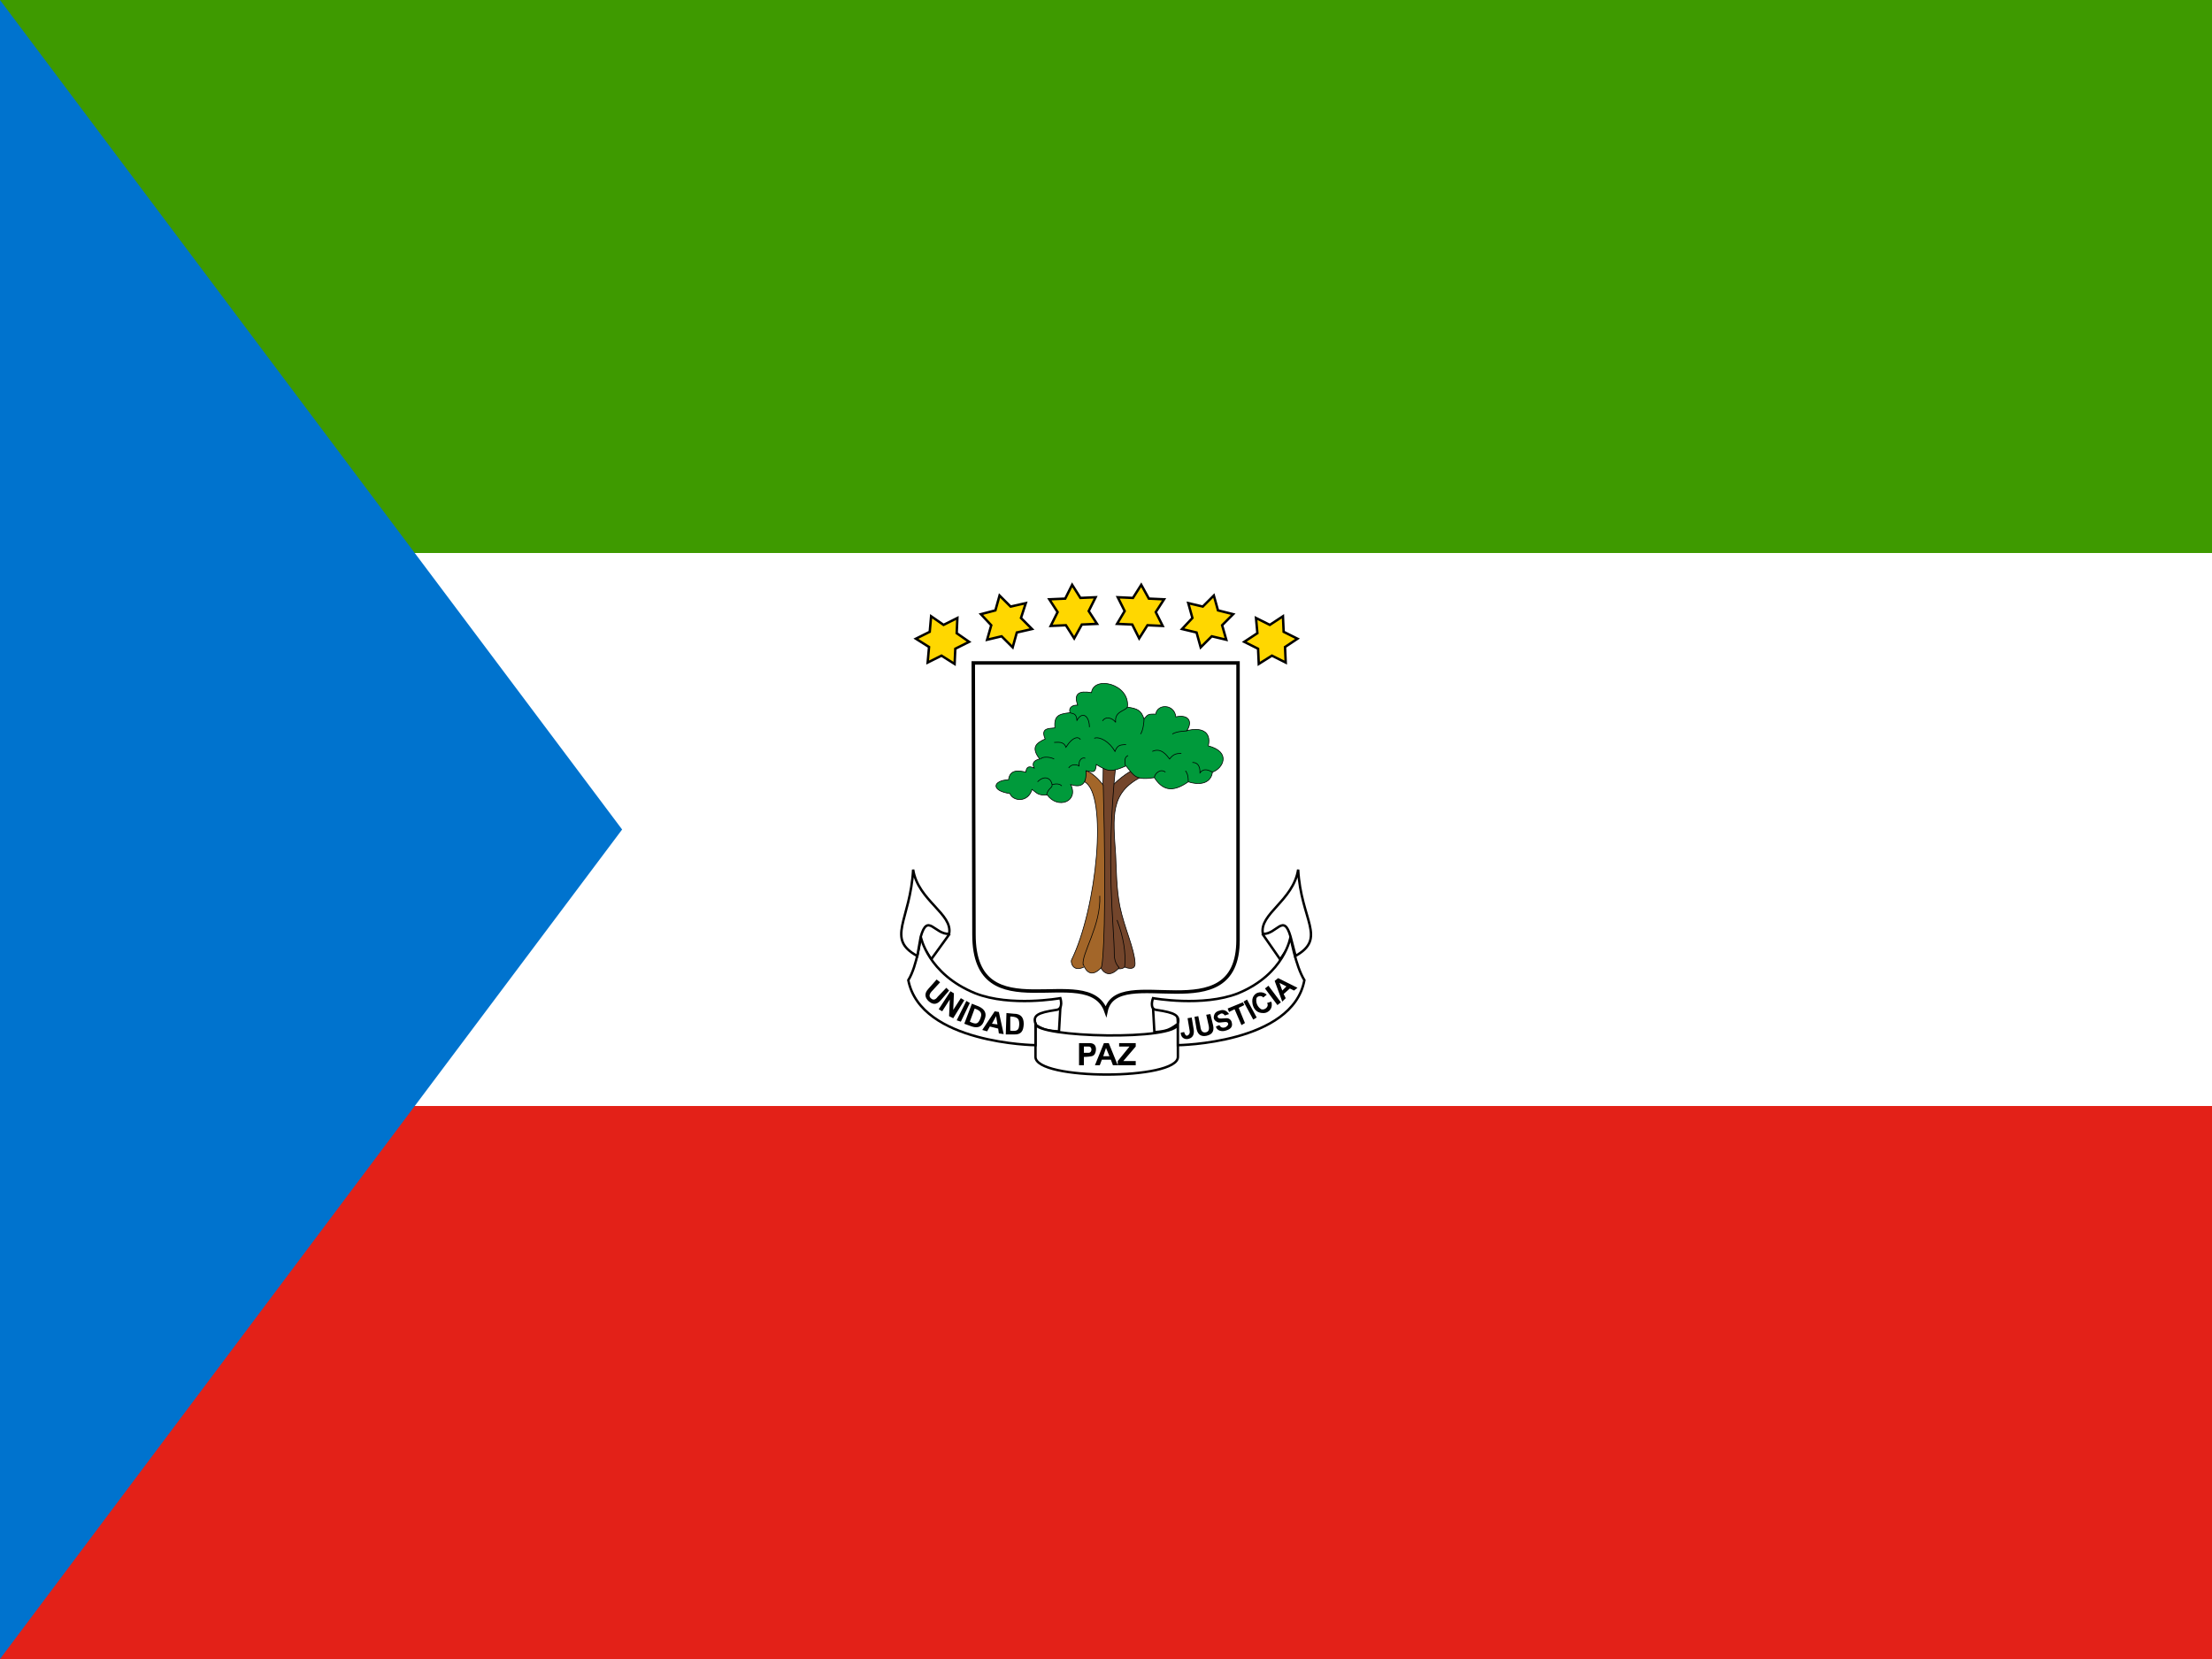
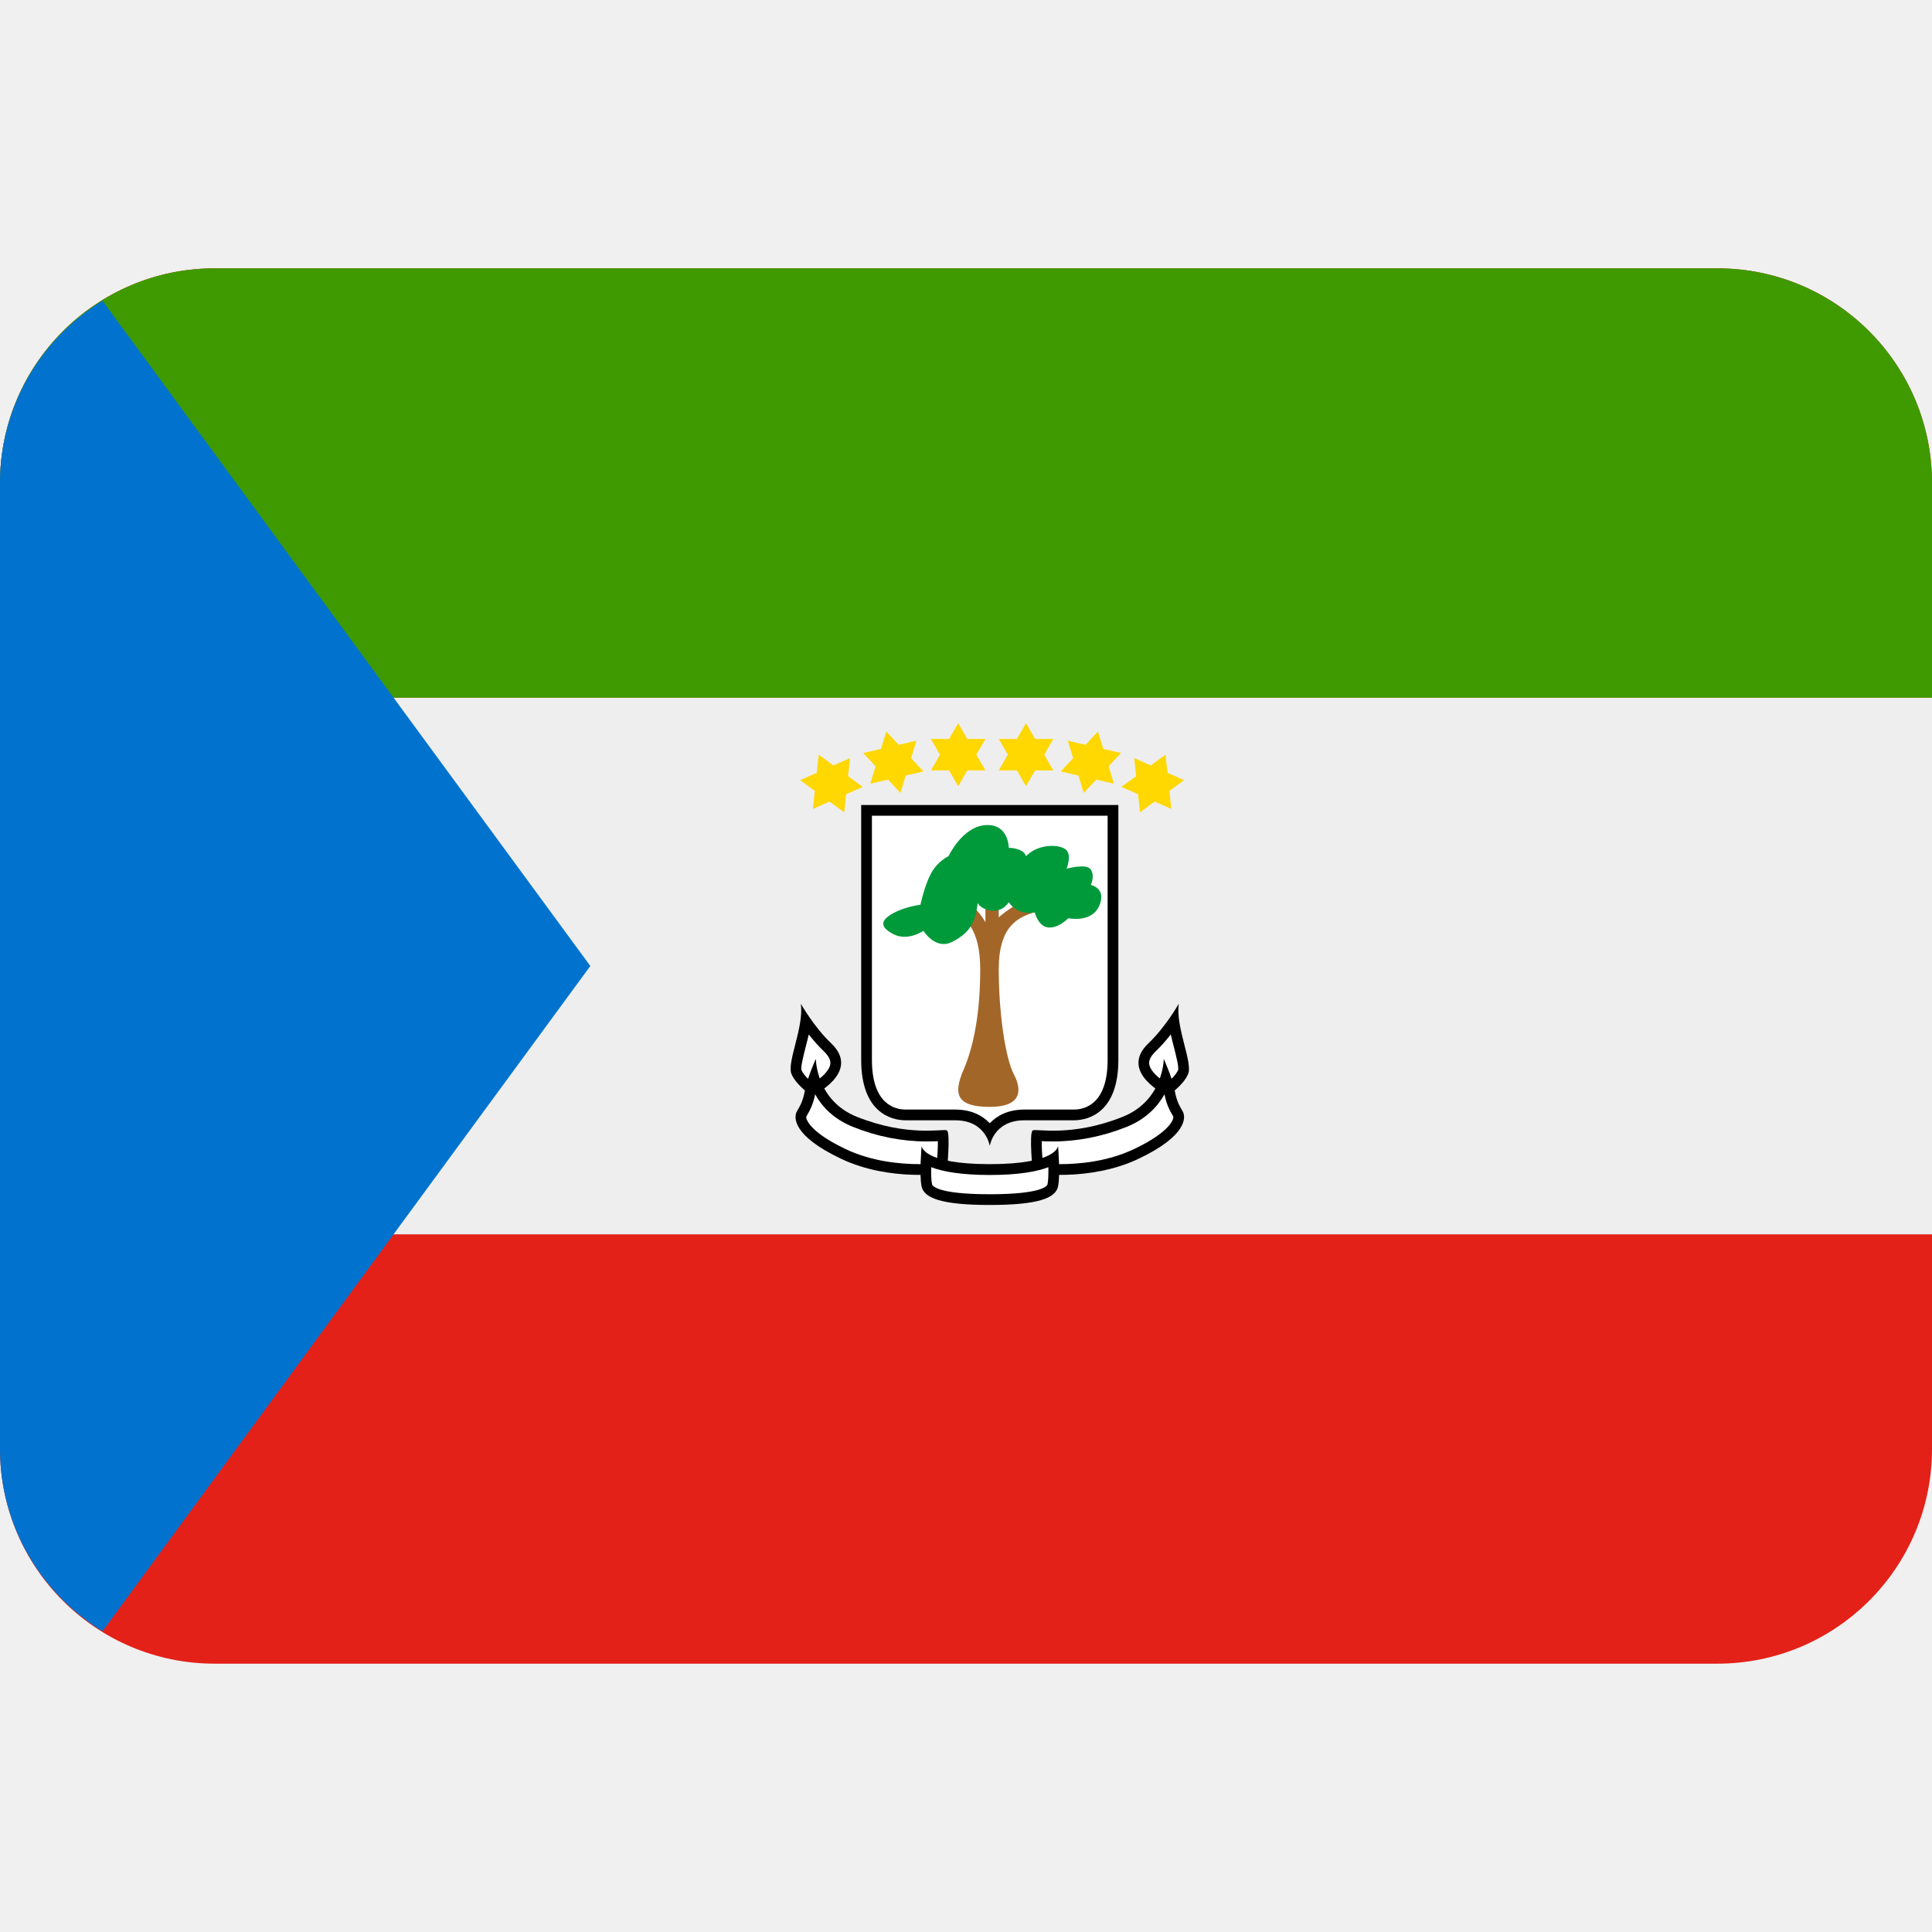
- <svg xmlns="http://www.w3.org/2000/svg" id="flag-icons-gq" viewBox="0 0 640 480">
-   <path fill="#e32118" d="M0 0h640v480H0z" />
-   <path fill="#fff" d="M0 0h640v320H0z" />
-   <path fill="#3e9a00" d="M0 0h640v160H0z" />
-   <path fill="#0073ce" d="M0 0v480l180-240z" />
-   <g stroke="#000">
-     <path fill="#fff" d="M281.6 191.8h76.6V272c0 27-35.2 6.2-38.2 20.6-5.2-14.8-38.2 6.6-38.2-22.2z" />
-     <path fill="#73452b" stroke-width=".2" d="M325.4 279.8s-1 1-2.8.2-2-51.4-2-51.4c4-4.4 7.2-5.8 7.2-5.8l2.4 2c-9 4.6-8.2 11.2-7.4 22.6.2 4.2.2 9.6 1.2 14.8 1.4 6.6 4.2 12.2 4.4 16.4.2 2.6-3 1.2-3 1.2z" />
-     <path fill="#73452b" stroke-width=".2" d="M319.2 221.6h3.6c-3 29-.4 46.2-.4 54.6 0 2.8 1.6 3.8 1.4 3.8-3.6 4-5.4-.2-5.4-.2z" />
-     <path fill="#a36629" stroke-width=".2" d="M313.6 279.8c-3.4 1.6-3.8-1.6-3.6-2 7.4-15 10.6-48 3.8-51.6l.4-3.2c2.6.8 5 4.2 5 4.2 1 37 0 52.2-.6 52.8-3.6 3.8-5-.6-5.2-1" />
-     <path fill="none" stroke-width=".2" d="M313.4 279.2c-.6-3.2 5.2-11.4 4.8-20m5 7q2.8 7.4 2.2 13.6" />
-     <path fill="#009a3b" stroke-width=".2" d="M331 208c1.2-1.4 1.2-1.4 3.4-1.4.4-3 5.4-3 5.8.8 4-.8 4.8 1.6 3.2 4 3.8-1 7.2 0 6.2 4.4 6.8 1.8 4.2 6.6 1.2 7.6-.4 3-3.2 4-7 2.8-4.8 3.4-7.6 2.2-9.8-1.2-5.4.8-5.8-.4-8.2-3.4-4.2 1.8-5 1.8-8.6-.4-.2 2.8-1.2 2-3 1.8q.4 5.6-4.4 4c2.4 5-3.8 7.2-6.8 3-2.8.2-3-.6-4.4-1.6-1.2 4-5.6 3.4-6.4 1.2-5.6-.8-5-3.8-.4-4 .4-3.2 3.2-2.6 5-2.2.2-2 1.4-1.6 2.4-1.2q-1-2 1.6-2.6c-2.6-3.4-1-4.6 1.6-5.8-1.4-3.2 1-3 2.8-3.2-.2-3.4.8-4 4.4-4.4-.4-1.2.2-2.2 2.2-2.2-1.2-3.4.4-4.2 4-3.6.6-5 11.2-2.6 10.4 4.2 3 .4 4 1 4.8 3.4z" />
-     <path fill="none" stroke-width=".2" d="M309.6 206.2c.8.4 1.8 0 2 2.2 1.6-2.8 3.6-1.2 3.6 2m11-5.8c-.8 1.2-3.8 1.2-3.4 4.4-1-1.4-3-1.8-3.8-.4m12-.6c0 .8-.2 3.2-1 4.4m13.4-1c.2.2-2.8 0-4.2 1m11.6 11c-.8-.4-2.4-1.4-3.6.2 0-.8 0-3-2.2-3m-1.2 5.6c0-2-.4-2.6-.8-3.2m-5.8.4c-1.6-1.2-3.2.6-3.2 1.6m-8.4-3.4c0-.8-.6-2.4.8-3M302.8 230c.4-2 1.8-2 1.6-3-.2-1.6-2-3-4.2-.8m4.2.8q2-.5 2.8.4m-6.2-7.8c.8-.8 2.8-.6 4 0m0-4.8c1 0 2.8-.4 3.4 1.4 2.2-3.4 3.8-3 4.2-2.2m4-.4c1.6-.6 4.4 1 6 3.8.8-2.2 2-1.8 3.2-2m7.6 2c2.6-1.2 4.2 1.2 5 2.2 1.2-1.6 2.2-1.6 3.4-1.6m-32.6 4.2c.6-1 2-1.2 3-.6-.2-1.8 1-2.6 1.8-2.2" />
-     <path fill="gold" stroke-width=".7" d="m317.4 180.5-4.4.2-2.2 4-2.4-3.8-4.4.2 2-4-2.4-3.7 4.6-.2 2-4 2.4 3.8 4.4-.2-2 4zm-18.8 1.5-4.4 1-1.2 4.3-3.2-3.2-4.2 1 1.2-4.2-3-3.2 4.2-1.1 1.2-4.3 3.2 3.2 4.4-1-1.4 4.3zm-18.2 3.7-4 2-.2 4.4-3.8-2.4-4 2 .4-4.5-3.8-2.4 4-2 .4-4.5 3.6 2.5 4-2-.2 4.4zm42.8-5.2 4.4.2 2 4 2.4-3.8 4.4.2-2-4 2.4-3.7-4.4-.2-2.2-4-2.4 3.8-4.4-.2 2 4zM342 182l4.2 1 1.2 4.3 3.2-3.2 4.2 1-1.2-4.2 3.2-3.2-4.4-1.1-1.2-4.3-3.2 3.2-4.2-1 1.2 4.3zm18 3.7 4 2 .2 4.4 3.8-2.4 4 2-.2-4.5 3.6-2.4-4-2-.2-4.5-3.8 2.5-4-2 .4 4.4z" />
-     <g fill="#fff" stroke-width=".7">
-       <path d="m365.4 270.4 5 7.2 4.6-6.8-3.2-5.8zm-31.8 21 .4 7.2s2 0 3.8-.6c1.6-.6 3-1.8 3-1.8l-.2-3.8zm-26.8 0-.4 7s-1.8 0-3.6-.4c-1.6-.4-3-1.4-3-1.4l-2-4.8zm-32.2-21-5.2 7.2-5.6-9.2 4.2-4.4z" />
-       <path d="M299.6 305.8c0 6.8 41.2 6.8 41.2 0v-9.6c0 5-41.2 4-41.2 0z" />
-       <path d="M262.8 283.6c3.6 18.4 36.8 18.8 36.8 18.8v-6.2c-.8-2.4.6-3.2 6-4 2.2-.2 1.2-3.4 1.2-3.4s-14.4 2.6-24.6-1.4c-13.8-5.6-15.8-16.4-15.8-16.4s-1 8.4-3.6 12.6zm114.6 0c-3.4 18.4-36.6 18.8-36.6 18.8v-6.2c.6-2.4-.8-3.2-6.2-4-2.2-.2-1-3.4-1-3.4s14.4 2.6 24.6-1.4c13.6-5.6 15.2-16.4 15.2-16.4s1.4 8.4 4 12.6z" />
-       <path d="M265.4 276.6c-9.2-5-2-10.2-1.2-25 1.4 9 11.6 12.8 10.4 18.6-4.2.2-6.2-6.2-8.2.8zm109.4 0c9.2-5.2 1.6-10.2.8-25-1.4 9-11.4 12.8-10.2 18.6 4 .2 6-6.2 8 .8l1.4 5.4z" />
-     </g>
-     <path stroke="none" d="m271 283.4 1 .8-2.2 2.4q-1.4 1.4-.5 2.2 1 1 2-.4l2.5-2.6.8.8-2.4 2.8c-1.3 1.5-2.5 1.2-3.6.2-.8-.8-1.4-2 0-3.5zm4 3.4 1 .6-.2 4.8 2.2-3.4 1 .6-3.2 5.2-1.2-.6.2-4.8-2.2 3.4-1-.6zm1.8 8.4 2.8-5.6 1 .6-2.6 5.4zm4.4-4.8-2.2 5.8 2.2.8q2.8.9 3.6-1.9 1.2-2.6-1.6-3.9zm.8 1.4c2 .7 2.2 1.5 1.6 3-.6 1.3-1 1.8-3 .8zm5.8.8-3.6 5.4 1.4.4.8-1.4 2.4.6.2 1.4 1.4.2-1.4-6.4zm.4 1.4.4 2.4-1.6-.2zm3-.9-.2 6.2h2.3c2.2.1 2.8-1 2.9-3 0-1.8-.7-3-2.9-3zm1.2 1c2.2.1 2.5.8 2.5 2.3-.1 1.5-.4 2.1-2.6 1.8v-4zm19.8 7.7v6.4h1.4v-2.4s1.2 0 2.2-.2q1.2-.2 1.3-2 0-1.8-1.9-1.8zm1.4 1h1.4c1.1 0 1 1.8 0 1.8h-1.4zm5.8-1-2.6 6.4h1.4l.6-1.6h2.6l.6 1.6h1.4l-2.6-6.4zm.6 1.4 1 2.4h-1.8zm3.4 3.8 3.4-4.2h-3v-1h4.8v1L325 307h3.6v1.2h-5.2zm20.2-12.4 1.2-.2.6 3.6q.2 2-1.3 2.5c-1 .4-2.4 0-2.5-1.7l1-.2q.4 1.3 1 1 .8-.4.6-1.4zm2-.4 1.1-.2.6 3q.2 1.9 1.5 1.7t.9-2l-.7-3.1 1.2-.2.8 3.3c.4 2-.6 2.7-2 3-1.1.2-2.4 0-2.8-2zm6.2 2.8 1-.4c.5.9 1.2.8 1.8.6q1.2-.8.5-1.4c-.6-.3-2 .2-2.7 0q-1.4-.6-1.2-1.7.2-1.4 1.7-1.7 1.6-.6 2.7 1l-1.2.4q-.7-.9-1.4-.4c-.4.2-1 .5-.6 1 .2.5 1.7.2 2.5.2s1.4.6 1.5 1.3q.4 1.6-1.5 2.2c-1.5.6-2.9 0-3.1-1.1m5.4-5-1.6.8-.4-1 4.4-1.8.4.8-1.6.8 1.8 4.4-1 .6zm2.6-2.2 1-.6 2.8 5.2-1 .6zm6.8.4 1.2-.4a2.4 2.4 0 0 1-2.4 3.3c-3 0-3.4-3.4-2.9-4.5.8-1.9 3-1.8 4-.8l-1 .8c-.6-.8-2-.3-2 .4a3 3 0 0 0 1.4 3c1 .4 2.4-.8 1.7-1.8m-.6-4.2 1-.8 3.6 4.8-1 .8zm3.8-3-1 .8 2.2 6 1-1-.6-1.2 1.8-1.6 1.2.6 1-.8zm.4 1.4 2 1-1.2 1.2z" />
-   </g>
+ <svg xmlns="http://www.w3.org/2000/svg" viewBox="0 0 36 36">
+   <path fill="#E32118" d="M36 27c0 2.209-1.791 4-4 4H4c-2.209 0-4-1.791-4-4V9c0-2.209 1.791-4 4-4h28c2.209 0 4 1.791 4 4v18z" />
+   <path fill="#EEE" d="M0 13h36v10H0z" />
+   <path fill="#3E9A00" d="M32 5H4C1.791 5 0 6.791 0 9v4h36V9c0-2.209-1.791-4-4-4z" />
+   <path fill="#0173CE" d="M7.333 13L1.91 5.604C.768 6.308 0 7.56 0 9v18c0 1.44.768 2.692 1.91 3.396L7.333 23 11 18l-3.667-5z" />
+   <path d="M18.443 15h-2.396v4.75c0 .969.547 1.125.828 1.125h.922c.578 0 .646.479.646.479s.068-.479.646-.479h.922c.281 0 .828-.156.828-1.125V15h-2.396z" />
+   <path fill="#FFF" d="M18.443 20.93c-.133-.141-.339-.255-.646-.255h-.922c-.188 0-.628-.09-.628-.925V15.2h4.392v4.55c0 .835-.439.925-.628.925h-.921c-.308 0-.514.114-.647.255z" />
+   <path d="M14.922 18.703s.249.438.562.734c.578.547-.352.984-.352.984s-.289-.188-.383-.406c-.093-.218.235-.874.173-1.312z" />
+   <path fill="#FFF" d="M15.148 20.185c-.085-.069-.179-.164-.215-.248-.015-.056.04-.273.077-.418.021-.078.041-.16.06-.243.082.104.176.213.276.308.143.135.129.22.125.248-.02.131-.189.27-.323.353z" />
+   <path d="M15.202 19.73s.001.776.767 1.081c.943.376 1.594.22 1.672.251.078.031 0 .797 0 .797s-1.043.172-1.967-.266c-.924-.438-.877-.782-.829-.876.048-.094.11-.161.155-.405.042-.227.202-.582.202-.582z" />
+   <path fill="#FFF" d="M17.134 21.692c-.357 0-.887-.048-1.374-.279-.668-.316-.75-.56-.735-.608.066-.115.122-.212.164-.414.128.229.343.462.706.607.452.181.913.271 1.37.271.082 0 .153-.002.211-.005.001.105-.007.262-.019.416-.082.007-.192.012-.323.012z" />
+   <path d="M21.965 18.703s-.249.438-.562.734c-.578.547.352.984.352.984s.289-.188.383-.406c.092-.218-.236-.874-.173-1.312z" />
+   <path fill="#FFF" d="M21.738 20.185c.085-.069.179-.164.215-.248.015-.056-.04-.273-.077-.418-.021-.078-.041-.16-.06-.243-.082.104-.176.213-.276.308-.143.135-.129.22-.125.248.02.131.189.27.323.353z" />
+   <path d="M21.685 19.73s-.001.776-.767 1.081c-.943.376-1.594.22-1.672.251-.078.031 0 .797 0 .797s1.043.172 1.967-.266.877-.782.829-.876c-.049-.094-.11-.161-.155-.405-.042-.227-.202-.582-.202-.582z" />
+   <path fill="#FFF" d="M19.753 21.692c.358 0 .887-.048 1.374-.279.668-.316.75-.56.735-.608-.066-.115-.122-.212-.164-.414-.128.229-.343.462-.706.607-.452.181-.913.271-1.37.271-.082 0-.153-.002-.211-.005-.001.105.007.262.02.416.081.007.191.012.322.012z" />
+   <path d="M19.715 21.354s-.012.338-1.271.338c-1.26 0-1.271-.338-1.271-.338s-.047.538 0 .755.375.344 1.271.344c.896 0 1.225-.127 1.271-.344.047-.216 0-.755 0-.755z" />
+   <path fill="#FFF" d="M18.443 22.253c-1.007 0-1.072-.167-1.076-.185-.015-.067-.018-.19-.016-.319.219.083.56.145 1.092.145.531 0 .873-.061 1.092-.145.002.13-.001.252-.016.319-.003.018-.069.185-1.076.185z" />
+   <path fill="#FFD701" d="M17.854 13.476l.169.293h.339l-.17.293.17.294h-.339l-.169.293-.169-.293h-.339l.169-.294-.169-.293h.339zm-1.339.155l.23.248.33-.076-.099.324.231.248-.33.076-.099.324-.231-.248-.33.076.098-.324-.23-.248.33-.076zm-1.259.431l.273.201.31-.138-.037.338.274.199-.309.137-.036.337-.274-.2-.309.137.035-.336-.274-.2.31-.137zm3.862-.586l-.169.293h-.339l.17.293-.17.294h.339l.169.293.17-.293h.339l-.169-.294.169-.293h-.339zm1.34.155l-.23.248-.331-.076.1.324-.231.248.33.076.098.324.232-.248.33.076-.099-.324.231-.248-.33-.076zm1.259.431l-.274.201-.309-.138.037.338-.275.199.31.137.036.337.274-.2.309.137-.035-.336.273-.2-.309-.137z" />
+   <path fill="#A36629" d="M18.443 20.625c-.6 0-.693-.219-.49-.688.203-.469.312-1.104.312-1.873 0-.768-.273-.94-.59-1.237-.316-.297.162-.188.384 0s.303.359.303.359v-.719l.248.078v.547s.36-.312.602-.344c.241-.031.382.156.069.25-.312.094-.671.255-.671 1.065 0 .81.124 1.654.28 1.951.157.298.153.611-.447.611z" />
+   <path fill="#009A3B" d="M17.75 17.547c-.318.167-.543-.203-.543-.203s-.289.203-.561.062c-.271-.141-.229-.266 0-.391s.505-.156.505-.156.071-.344.194-.578c.123-.234.33-.328.33-.328s.252-.547.687-.578c.435-.031.435.422.435.422s.27 0 .322.156c.24-.25.662-.219.756-.109.094.109 0 .344 0 .344s.371-.109.451.016c.08.125 0 .286 0 .286s.299.058.158.386-.578.234-.578.234-.178.188-.37.172c-.192-.016-.255-.282-.255-.282s-.298.078-.484-.188c-.187.281-.531.125-.578.016-.047.36-.141.547-.469.719z" />
</svg>
